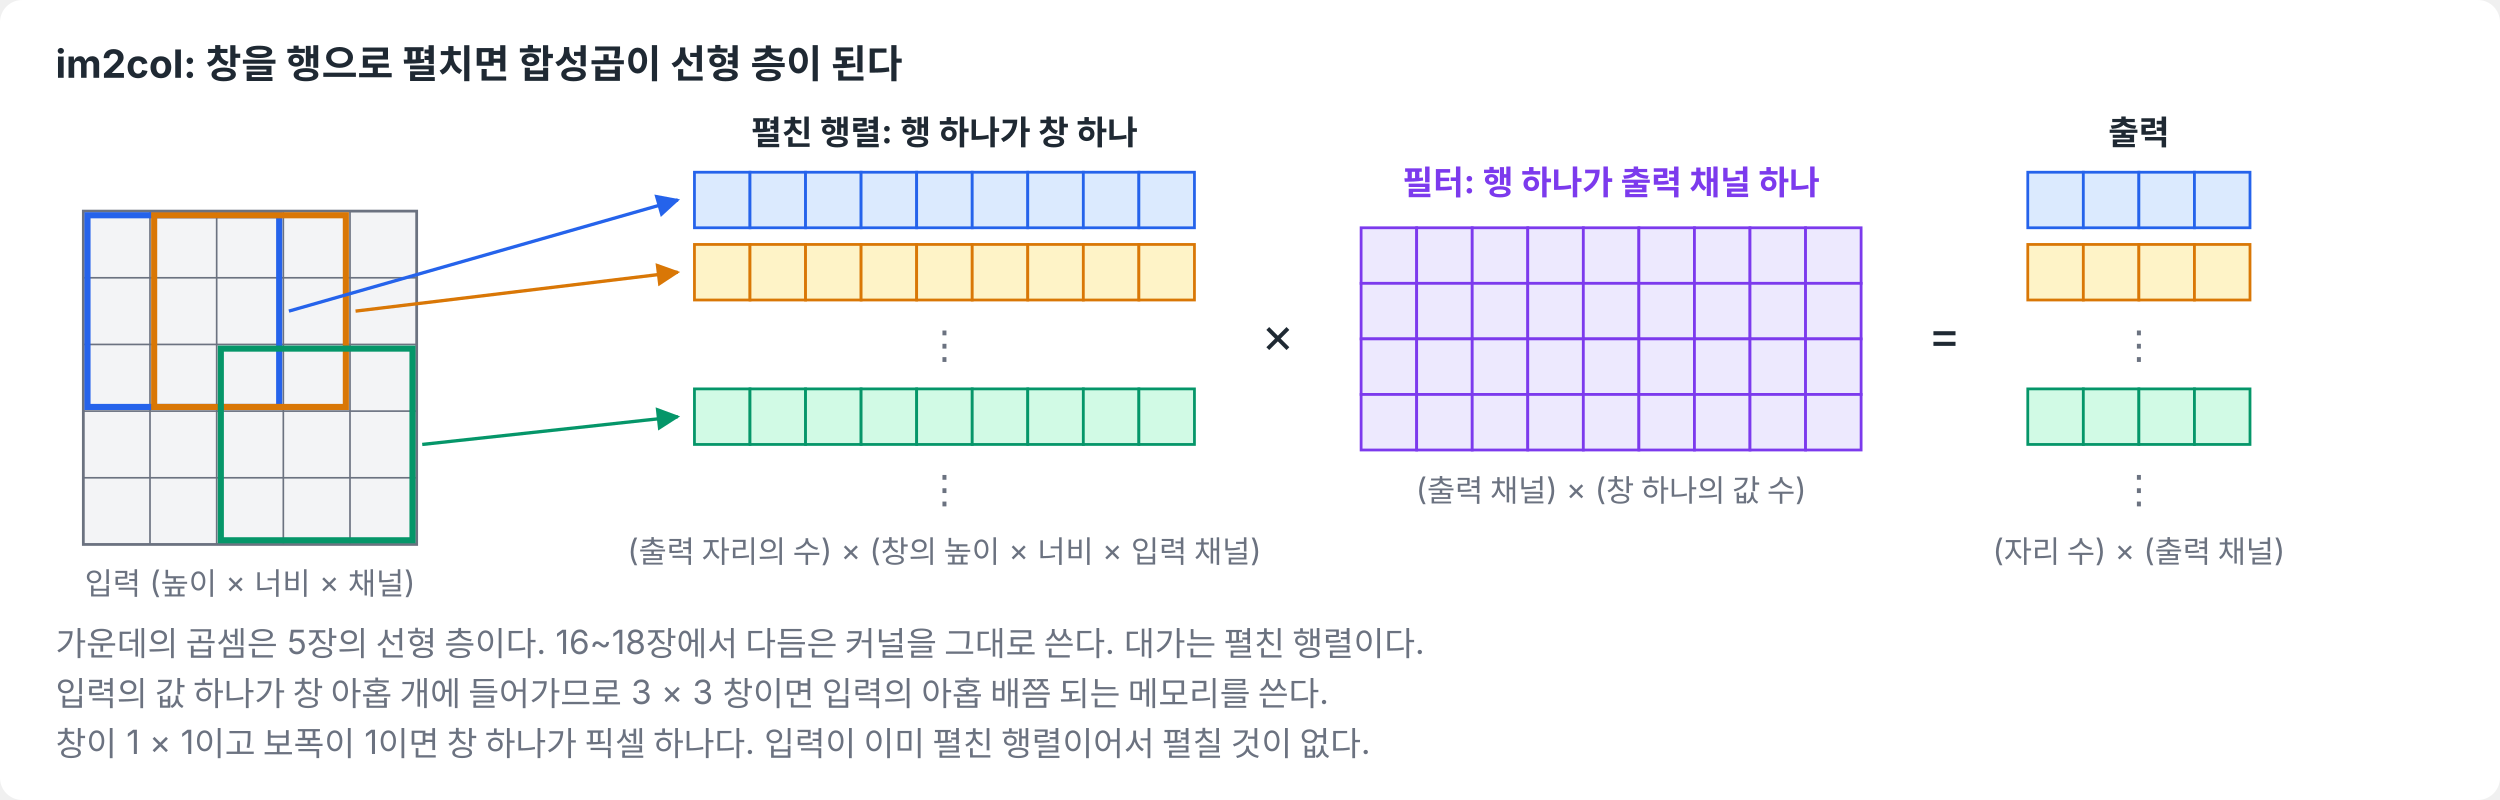
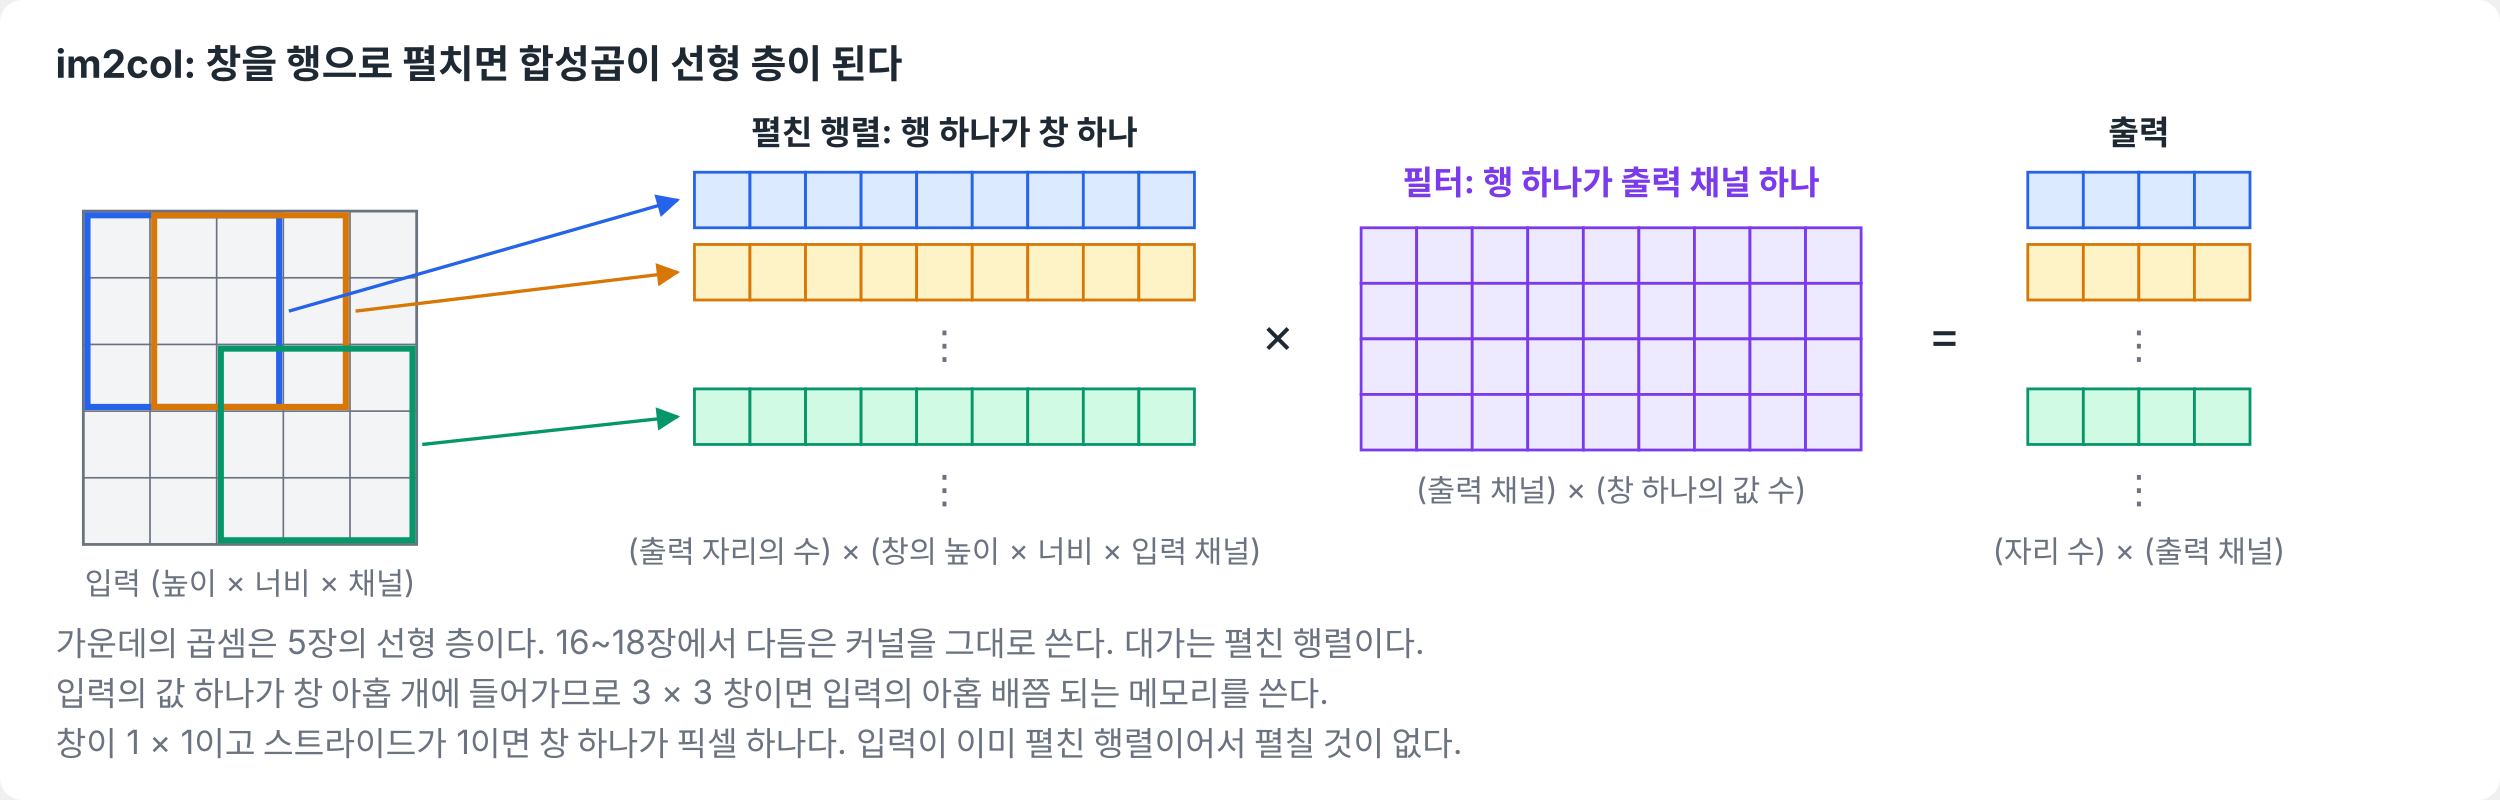
<svg xmlns="http://www.w3.org/2000/svg" viewBox="0 0 900 288" width="900" height="288" font-family="-apple-system, Segoe UI, Noto Sans KR, sans-serif" font-size="14">
  <defs>
    <marker id="arrow-1f2933" viewBox="0 0 10 10" refX="9" refY="5" markerWidth="7" markerHeight="7" orient="auto">
      <path d="M0,0 L10,5 L0,10 z" fill="#1f2933" />
    </marker>
    <marker id="arrow-6b7280" viewBox="0 0 10 10" refX="9" refY="5" markerWidth="7" markerHeight="7" orient="auto">
      <path d="M0,0 L10,5 L0,10 z" fill="#6b7280" />
    </marker>
    <marker id="arrow-2563eb" viewBox="0 0 10 10" refX="9" refY="5" markerWidth="7" markerHeight="7" orient="auto">
      <path d="M0,0 L10,5 L0,10 z" fill="#2563eb" />
    </marker>
    <marker id="arrow-d97706" viewBox="0 0 10 10" refX="9" refY="5" markerWidth="7" markerHeight="7" orient="auto">
      <path d="M0,0 L10,5 L0,10 z" fill="#d97706" />
    </marker>
    <marker id="arrow-059669" viewBox="0 0 10 10" refX="9" refY="5" markerWidth="7" markerHeight="7" orient="auto">
      <path d="M0,0 L10,5 L0,10 z" fill="#059669" />
    </marker>
  </defs>
  <rect width="900" height="288" rx="8" fill="#ffffff" />
  <text x="20" y="28" fill="#1f2933" font-size="14" text-anchor="start" font-weight="bold">im2col: 창을 행으로 펼치면 합성곱이 선형 층이 된다</text>
  <rect x="30.0" y="76.0" width="120.0" height="120.0" rx="0" fill="#f3f4f6" stroke="#6b7280" stroke-width="1" />
  <line x1="30" y1="100" x2="150" y2="100" stroke="#6b7280" stroke-width="0.6" />
  <line x1="30" y1="124" x2="150" y2="124" stroke="#6b7280" stroke-width="0.6" />
  <line x1="30" y1="148" x2="150" y2="148" stroke="#6b7280" stroke-width="0.6" />
  <line x1="30" y1="172" x2="150" y2="172" stroke="#6b7280" stroke-width="0.6" />
  <line x1="54" y1="76" x2="54" y2="196" stroke="#6b7280" stroke-width="0.6" />
  <line x1="78" y1="76" x2="78" y2="196" stroke="#6b7280" stroke-width="0.6" />
  <line x1="102" y1="76" x2="102" y2="196" stroke="#6b7280" stroke-width="0.6" />
  <line x1="126" y1="76" x2="126" y2="196" stroke="#6b7280" stroke-width="0.6" />
  <rect x="31.5" y="77.5" width="69.0" height="69.0" rx="0" fill="none" stroke="#2563eb" stroke-width="2.2" />
  <rect x="55.5" y="77.5" width="69.0" height="69.0" rx="0" fill="none" stroke="#d97706" stroke-width="2.2" />
  <rect x="79.5" y="125.5" width="69.0" height="69.0" rx="0" fill="none" stroke="#059669" stroke-width="2.2" />
  <text x="90.0" y="214" fill="#6b7280" font-size="11" text-anchor="middle" font-weight="normal">입력 (높이 × 너비 × 채널)</text>
  <text x="340.0" y="52" fill="#1f2933" font-size="12" text-anchor="middle" font-weight="bold">펼친 행렬: 행 하나가 창 하나</text>
  <rect x="250.0" y="62.0" width="20.0" height="20.0" rx="0" fill="#dbeafe" stroke="#2563eb" stroke-width="1" />
  <rect x="270.0" y="62.0" width="20.0" height="20.0" rx="0" fill="#dbeafe" stroke="#2563eb" stroke-width="1" />
  <rect x="290.0" y="62.0" width="20.0" height="20.0" rx="0" fill="#dbeafe" stroke="#2563eb" stroke-width="1" />
  <rect x="310.0" y="62.0" width="20.0" height="20.0" rx="0" fill="#dbeafe" stroke="#2563eb" stroke-width="1" />
  <rect x="330.0" y="62.0" width="20.0" height="20.0" rx="0" fill="#dbeafe" stroke="#2563eb" stroke-width="1" />
  <rect x="350.0" y="62.0" width="20.0" height="20.0" rx="0" fill="#dbeafe" stroke="#2563eb" stroke-width="1" />
  <rect x="370.0" y="62.0" width="20.0" height="20.0" rx="0" fill="#dbeafe" stroke="#2563eb" stroke-width="1" />
  <rect x="390.0" y="62.0" width="20.0" height="20.0" rx="0" fill="#dbeafe" stroke="#2563eb" stroke-width="1" />
  <rect x="410.0" y="62.0" width="20.0" height="20.0" rx="0" fill="#dbeafe" stroke="#2563eb" stroke-width="1" />
  <path d="M104,112.0 L244,72.0" fill="none" stroke="#2563eb" stroke-width="1.2" marker-end="url(#arrow-2563eb)" />
  <rect x="250.0" y="88.0" width="20.0" height="20.0" rx="0" fill="#fef3c7" stroke="#d97706" stroke-width="1" />
  <rect x="270.0" y="88.0" width="20.0" height="20.0" rx="0" fill="#fef3c7" stroke="#d97706" stroke-width="1" />
  <rect x="290.0" y="88.0" width="20.0" height="20.0" rx="0" fill="#fef3c7" stroke="#d97706" stroke-width="1" />
  <rect x="310.0" y="88.0" width="20.0" height="20.0" rx="0" fill="#fef3c7" stroke="#d97706" stroke-width="1" />
  <rect x="330.0" y="88.0" width="20.0" height="20.0" rx="0" fill="#fef3c7" stroke="#d97706" stroke-width="1" />
  <rect x="350.0" y="88.0" width="20.0" height="20.0" rx="0" fill="#fef3c7" stroke="#d97706" stroke-width="1" />
  <rect x="370.0" y="88.0" width="20.0" height="20.0" rx="0" fill="#fef3c7" stroke="#d97706" stroke-width="1" />
  <rect x="390.0" y="88.0" width="20.0" height="20.0" rx="0" fill="#fef3c7" stroke="#d97706" stroke-width="1" />
  <rect x="410.0" y="88.0" width="20.0" height="20.0" rx="0" fill="#fef3c7" stroke="#d97706" stroke-width="1" />
  <path d="M128,112.0 L244,98.0" fill="none" stroke="#d97706" stroke-width="1.2" marker-end="url(#arrow-d97706)" />
  <text x="340.0" y="129" fill="#6b7280" font-size="14" text-anchor="middle" font-weight="normal">⋮</text>
  <rect x="250.0" y="140.0" width="20.0" height="20.0" rx="0" fill="#d1fae5" stroke="#059669" stroke-width="1" />
  <rect x="270.0" y="140.0" width="20.0" height="20.0" rx="0" fill="#d1fae5" stroke="#059669" stroke-width="1" />
  <rect x="290.0" y="140.0" width="20.0" height="20.0" rx="0" fill="#d1fae5" stroke="#059669" stroke-width="1" />
  <rect x="310.0" y="140.0" width="20.0" height="20.0" rx="0" fill="#d1fae5" stroke="#059669" stroke-width="1" />
  <rect x="330.0" y="140.0" width="20.0" height="20.0" rx="0" fill="#d1fae5" stroke="#059669" stroke-width="1" />
  <rect x="350.0" y="140.0" width="20.0" height="20.0" rx="0" fill="#d1fae5" stroke="#059669" stroke-width="1" />
  <rect x="370.0" y="140.0" width="20.0" height="20.0" rx="0" fill="#d1fae5" stroke="#059669" stroke-width="1" />
  <rect x="390.0" y="140.0" width="20.0" height="20.0" rx="0" fill="#d1fae5" stroke="#059669" stroke-width="1" />
  <rect x="410.0" y="140.0" width="20.0" height="20.0" rx="0" fill="#d1fae5" stroke="#059669" stroke-width="1" />
  <path d="M152,160.0 L244,150.0" fill="none" stroke="#059669" stroke-width="1.2" marker-end="url(#arrow-059669)" />
  <text x="340.0" y="181" fill="#6b7280" font-size="14" text-anchor="middle" font-weight="normal">⋮</text>
  <text x="340.0" y="202" fill="#6b7280" font-size="11" text-anchor="middle" font-weight="normal">(출력 자리의 수) × (창의 높이 × 너비 × 입력 채널)</text>
  <text x="460" y="127.0" fill="#1f2933" font-size="18" text-anchor="middle" font-weight="normal">×</text>
  <rect x="490.0" y="82.0" width="20.0" height="20.0" rx="0" fill="#ede9fe" stroke="#7c3aed" stroke-width="1" />
  <rect x="510.0" y="82.0" width="20.0" height="20.0" rx="0" fill="#ede9fe" stroke="#7c3aed" stroke-width="1" />
  <rect x="530.0" y="82.0" width="20.0" height="20.0" rx="0" fill="#ede9fe" stroke="#7c3aed" stroke-width="1" />
  <rect x="550.0" y="82.0" width="20.0" height="20.0" rx="0" fill="#ede9fe" stroke="#7c3aed" stroke-width="1" />
  <rect x="570.0" y="82.0" width="20.0" height="20.0" rx="0" fill="#ede9fe" stroke="#7c3aed" stroke-width="1" />
  <rect x="590.0" y="82.0" width="20.0" height="20.0" rx="0" fill="#ede9fe" stroke="#7c3aed" stroke-width="1" />
  <rect x="610.0" y="82.0" width="20.0" height="20.0" rx="0" fill="#ede9fe" stroke="#7c3aed" stroke-width="1" />
  <rect x="630.0" y="82.0" width="20.0" height="20.0" rx="0" fill="#ede9fe" stroke="#7c3aed" stroke-width="1" />
  <rect x="650.0" y="82.0" width="20.0" height="20.0" rx="0" fill="#ede9fe" stroke="#7c3aed" stroke-width="1" />
  <rect x="490.0" y="102.0" width="20.0" height="20.0" rx="0" fill="#ede9fe" stroke="#7c3aed" stroke-width="1" />
  <rect x="510.0" y="102.0" width="20.0" height="20.0" rx="0" fill="#ede9fe" stroke="#7c3aed" stroke-width="1" />
  <rect x="530.0" y="102.0" width="20.0" height="20.0" rx="0" fill="#ede9fe" stroke="#7c3aed" stroke-width="1" />
  <rect x="550.0" y="102.0" width="20.0" height="20.0" rx="0" fill="#ede9fe" stroke="#7c3aed" stroke-width="1" />
  <rect x="570.0" y="102.0" width="20.0" height="20.0" rx="0" fill="#ede9fe" stroke="#7c3aed" stroke-width="1" />
  <rect x="590.0" y="102.0" width="20.0" height="20.0" rx="0" fill="#ede9fe" stroke="#7c3aed" stroke-width="1" />
  <rect x="610.0" y="102.0" width="20.0" height="20.0" rx="0" fill="#ede9fe" stroke="#7c3aed" stroke-width="1" />
  <rect x="630.0" y="102.0" width="20.0" height="20.0" rx="0" fill="#ede9fe" stroke="#7c3aed" stroke-width="1" />
  <rect x="650.0" y="102.0" width="20.0" height="20.0" rx="0" fill="#ede9fe" stroke="#7c3aed" stroke-width="1" />
  <rect x="490.0" y="122.0" width="20.0" height="20.0" rx="0" fill="#ede9fe" stroke="#7c3aed" stroke-width="1" />
  <rect x="510.0" y="122.0" width="20.0" height="20.0" rx="0" fill="#ede9fe" stroke="#7c3aed" stroke-width="1" />
  <rect x="530.0" y="122.0" width="20.0" height="20.0" rx="0" fill="#ede9fe" stroke="#7c3aed" stroke-width="1" />
  <rect x="550.0" y="122.0" width="20.0" height="20.0" rx="0" fill="#ede9fe" stroke="#7c3aed" stroke-width="1" />
  <rect x="570.0" y="122.0" width="20.0" height="20.0" rx="0" fill="#ede9fe" stroke="#7c3aed" stroke-width="1" />
  <rect x="590.0" y="122.0" width="20.0" height="20.0" rx="0" fill="#ede9fe" stroke="#7c3aed" stroke-width="1" />
  <rect x="610.0" y="122.0" width="20.0" height="20.0" rx="0" fill="#ede9fe" stroke="#7c3aed" stroke-width="1" />
  <rect x="630.0" y="122.0" width="20.0" height="20.0" rx="0" fill="#ede9fe" stroke="#7c3aed" stroke-width="1" />
  <rect x="650.0" y="122.0" width="20.0" height="20.0" rx="0" fill="#ede9fe" stroke="#7c3aed" stroke-width="1" />
  <rect x="490.0" y="142.0" width="20.0" height="20.0" rx="0" fill="#ede9fe" stroke="#7c3aed" stroke-width="1" />
  <rect x="510.0" y="142.0" width="20.0" height="20.0" rx="0" fill="#ede9fe" stroke="#7c3aed" stroke-width="1" />
  <rect x="530.0" y="142.0" width="20.0" height="20.0" rx="0" fill="#ede9fe" stroke="#7c3aed" stroke-width="1" />
  <rect x="550.0" y="142.0" width="20.0" height="20.0" rx="0" fill="#ede9fe" stroke="#7c3aed" stroke-width="1" />
  <rect x="570.0" y="142.0" width="20.0" height="20.0" rx="0" fill="#ede9fe" stroke="#7c3aed" stroke-width="1" />
  <rect x="590.0" y="142.0" width="20.0" height="20.0" rx="0" fill="#ede9fe" stroke="#7c3aed" stroke-width="1" />
  <rect x="610.0" y="142.0" width="20.0" height="20.0" rx="0" fill="#ede9fe" stroke="#7c3aed" stroke-width="1" />
  <rect x="630.0" y="142.0" width="20.0" height="20.0" rx="0" fill="#ede9fe" stroke="#7c3aed" stroke-width="1" />
  <rect x="650.0" y="142.0" width="20.0" height="20.0" rx="0" fill="#ede9fe" stroke="#7c3aed" stroke-width="1" />
  <text x="580.0" y="70" fill="#7c3aed" font-size="12" text-anchor="middle" font-weight="bold">필터: 행 하나가 출력 채널 하나</text>
  <text x="580.0" y="180" fill="#6b7280" font-size="11" text-anchor="middle" font-weight="normal">(출력 채널) × (창 하나의 값 수)</text>
  <text x="700" y="127.0" fill="#1f2933" font-size="18" text-anchor="middle" font-weight="normal">=</text>
  <rect x="730.0" y="62.0" width="20.0" height="20.0" rx="0" fill="#dbeafe" stroke="#2563eb" stroke-width="1" />
  <rect x="750.0" y="62.0" width="20.0" height="20.0" rx="0" fill="#dbeafe" stroke="#2563eb" stroke-width="1" />
  <rect x="770.0" y="62.0" width="20.0" height="20.0" rx="0" fill="#dbeafe" stroke="#2563eb" stroke-width="1" />
  <rect x="790.0" y="62.0" width="20.0" height="20.0" rx="0" fill="#dbeafe" stroke="#2563eb" stroke-width="1" />
  <rect x="730.0" y="88.0" width="20.0" height="20.0" rx="0" fill="#fef3c7" stroke="#d97706" stroke-width="1" />
  <rect x="750.0" y="88.0" width="20.0" height="20.0" rx="0" fill="#fef3c7" stroke="#d97706" stroke-width="1" />
  <rect x="770.0" y="88.0" width="20.0" height="20.0" rx="0" fill="#fef3c7" stroke="#d97706" stroke-width="1" />
  <rect x="790.0" y="88.0" width="20.0" height="20.0" rx="0" fill="#fef3c7" stroke="#d97706" stroke-width="1" />
  <text x="770" y="129" fill="#6b7280" font-size="14" text-anchor="middle" font-weight="normal">⋮</text>
  <rect x="730.0" y="140.0" width="20.0" height="20.0" rx="0" fill="#d1fae5" stroke="#059669" stroke-width="1" />
  <rect x="750.0" y="140.0" width="20.0" height="20.0" rx="0" fill="#d1fae5" stroke="#059669" stroke-width="1" />
  <rect x="770.0" y="140.0" width="20.0" height="20.0" rx="0" fill="#d1fae5" stroke="#059669" stroke-width="1" />
  <rect x="790.0" y="140.0" width="20.0" height="20.0" rx="0" fill="#d1fae5" stroke="#059669" stroke-width="1" />
  <text x="770" y="181" fill="#6b7280" font-size="14" text-anchor="middle" font-weight="normal">⋮</text>
  <text x="770" y="52" fill="#1f2933" font-size="12" text-anchor="middle" font-weight="bold">출력</text>
  <text x="770" y="202" fill="#6b7280" font-size="11" text-anchor="middle" font-weight="normal">(자리 수) × (출력 채널)</text>
  <text x="20" y="236" fill="#6b7280" font-size="12" text-anchor="start" font-weight="normal">가운데의 곱셈은 5장의 선형 층이다. 16~18장에서 다듬은 커널을 그대로 쓴다. 대가는 펼친 행렬이다.</text>
  <text x="20" y="254" fill="#6b7280" font-size="12" text-anchor="start" font-weight="normal">입력의 값 하나가 창 아홉 개에 들어가므로 3 × 3 창이면 입력의 아홉 배쯤 되는 메모리를 쓴다.</text>
-   <text x="20" y="272" fill="#6b7280" font-size="12" text-anchor="start" font-weight="normal">창이 1 × 1이고 보폭이 1이면 창 하나가 픽셀 하나다. 입력이 이미 펼친 행렬이어서 펼칠 것이 없다.</text>
+   <text x="20" y="272" fill="#6b7280" font-size="12" text-anchor="start" font-weight="normal">창이 1 × 1이고 스트라이드가 1이면 창 하나가 픽셀 하나다. 입력이 이미 펼친 행렬이어서 펼칠 것이 없다.</text>
</svg>
